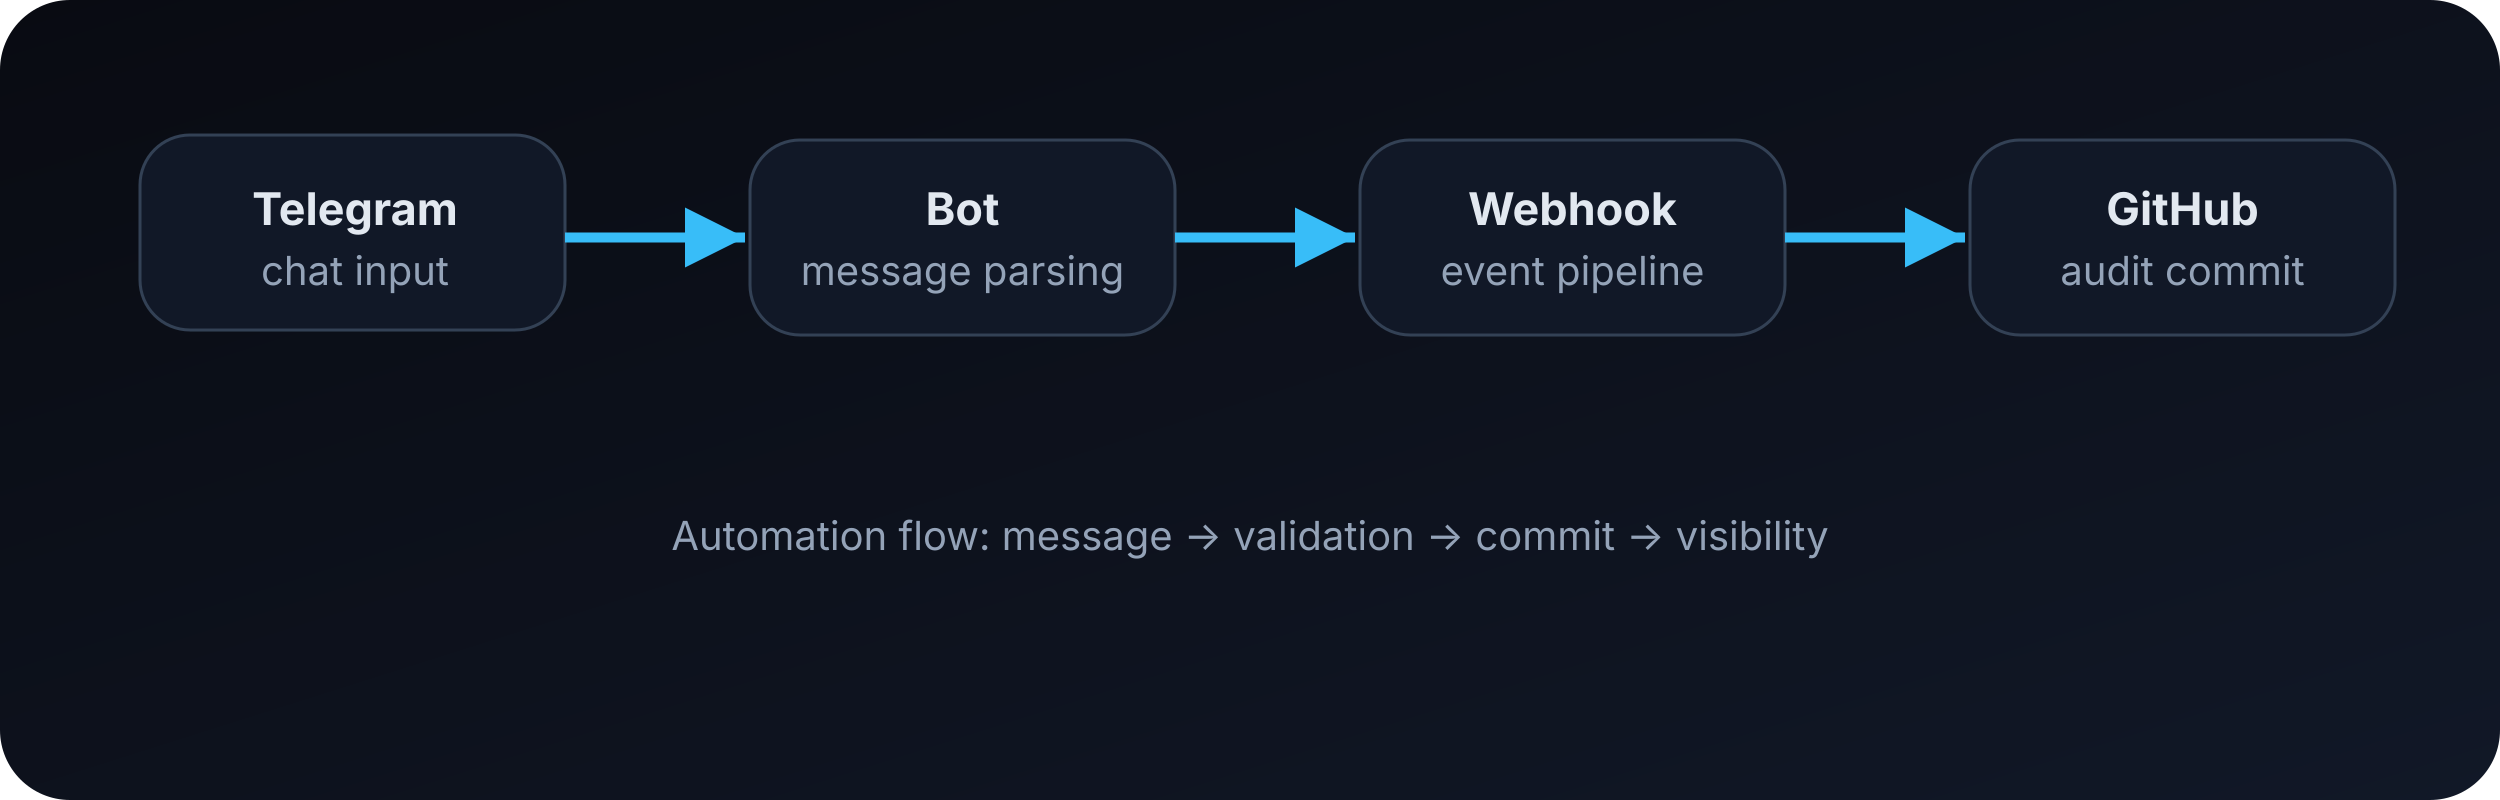
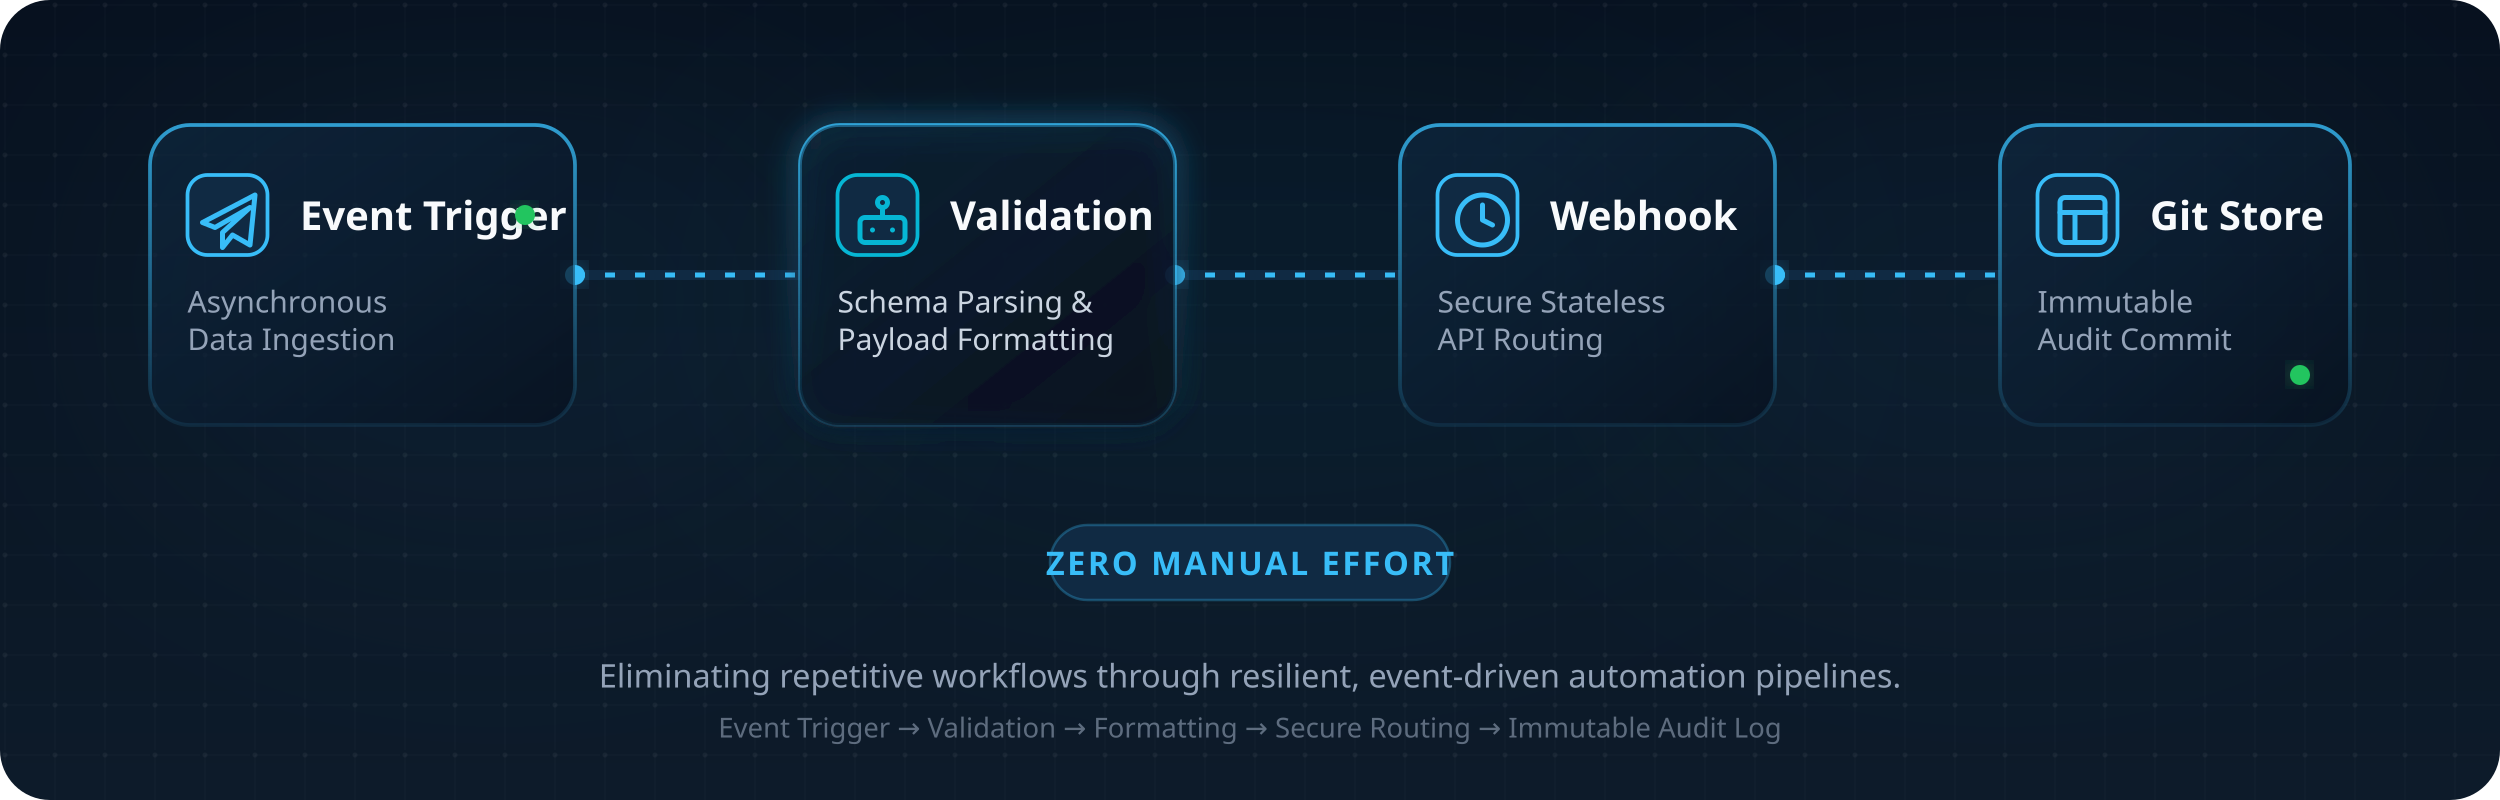
<svg xmlns="http://www.w3.org/2000/svg" viewBox="0 0 1000 320" width="1000" height="320">
  <defs>
-     <linearGradient id="bg" x1="0" y1="0" x2="1" y2="1">
-       <stop offset="0%" stop-color="#090b12" />
-       <stop offset="100%" stop-color="#111827" />
+     <linearGradient id="af-bgSpace" x1="0" y1="0" x2="0" y2="1">
+       <stop offset="0%" stop-color="#07111F" />
+       <stop offset="100%" stop-color="#0D1B2A" />
    </linearGradient>
-     <linearGradient id="accents" x1="0" y1="0" x2="1" y2="1">
-       <stop offset="0%" stop-color="#7c3aed" />
-       <stop offset="100%" stop-color="#38bdf8" />
+     <linearGradient id="af-glass" x1="0" y1="0" x2="1" y2="1">
+       <stop offset="0%" stop-color="#102A43" stop-opacity="0.6" />
+       <stop offset="100%" stop-color="#07111F" stop-opacity="0.8" />
    </linearGradient>
+     <linearGradient id="af-border-cyan" x1="0" y1="0" x2="0" y2="1">
+       <stop offset="0%" stop-color="#38BDF8" stop-opacity="0.8" />
+       <stop offset="100%" stop-color="#38BDF8" stop-opacity="0.1" />
+     </linearGradient>
+     <pattern id="af-mesh" width="20" height="20" patternUnits="userSpaceOnUse">
+       <circle cx="2" cy="2" r="1" fill="#F8FAFC" opacity="0.05" />
+       <line x1="2" y1="2" x2="20" y2="2" stroke="#F8FAFC" stroke-width="0.5" opacity="0.02" />
+       <line x1="2" y1="2" x2="2" y2="20" stroke="#F8FAFC" stroke-width="0.5" opacity="0.02" />
+     </pattern>
+     <filter id="af-glow" x="-20%" y="-20%" width="140%" height="140%">
+       <feGaussianBlur stdDeviation="6" result="blur" />
+       <feMerge>
+         <feMergeNode in="blur" />
+         <feMergeNode in="SourceGraphic" />
+       </feMerge>
+     </filter>
+     <filter id="af-aurora" x="-50%" y="-50%" width="200%" height="200%">
+       <feGaussianBlur stdDeviation="50" />
+     </filter>
  </defs>
-   <rect width="1000" height="320" rx="28" fill="url(#bg)" />
-   <g font-family="Inter, Arial, sans-serif" font-size="16" fill="#e2e8f0">
-     <rect x="56" y="54" width="170" height="78" rx="20" fill="#111827" stroke="#334155" stroke-width="1.2" />
-     <text x="142" y="90" text-anchor="middle" font-size="18" font-weight="700">Telegram</text>
-     <text x="142" y="114" text-anchor="middle" fill="#94a3b8">chat input</text>
+   <style>
+     @keyframes af-flow {
+       0% { stroke-dashoffset: 40; }
+       100% { stroke-dashoffset: 0; }
+     }
+     @keyframes af-packet {
+       0% { transform: translateX(0); opacity: 0; }
+       10% { opacity: 1; }
+       90% { opacity: 1; }
+       100% { transform: translateX(110px); opacity: 0; }
+     }
+     @keyframes af-pulse {
+       0%, 100% { opacity: 0.3; }
+       50% { opacity: 1; }
+     }
+     .flow-line {
+       stroke-dasharray: 4 8;
+       animation: af-flow 2s linear infinite;
+     }
+     .data-packet { animation: af-packet 2s cubic-bezier(0.4, 0, 0.2, 1) infinite; }
+     .pulse-dot { animation: af-pulse 1.5s ease-in-out infinite; }
+     .delay-1 { animation-delay: 0.5s; }
+     .delay-2 { animation-delay: 1.0s; }
+     .delay-3 { animation-delay: 1.5s; }
+   </style>
+   <rect width="1000" height="320" rx="20" fill="url(#af-bgSpace)" />
+   <rect width="1000" height="320" rx="20" fill="url(#af-mesh)" />
+   <ellipse cx="200" cy="120" rx="150" ry="100" fill="#38BDF8" opacity="0.05" filter="url(#af-aurora)" />
+   <ellipse cx="500" cy="120" rx="200" ry="100" fill="#06B6D4" opacity="0.05" filter="url(#af-aurora)" />
+   <ellipse cx="800" cy="120" rx="150" ry="100" fill="#38BDF8" opacity="0.05" filter="url(#af-aurora)" />
+   <path d="M 230 110 L 320 110" fill="none" stroke="#102A43" stroke-width="4" />
+   <path d="M 470 110 L 560 110" fill="none" stroke="#102A43" stroke-width="4" />
+   <path d="M 710 110 L 800 110" fill="none" stroke="#102A43" stroke-width="4" />
+   <path d="M 230 110 L 320 110" fill="none" stroke="#38BDF8" stroke-width="2" class="flow-line" />
+   <path d="M 470 110 L 560 110" fill="none" stroke="#38BDF8" stroke-width="2" class="flow-line delay-1" />
+   <path d="M 710 110 L 800 110" fill="none" stroke="#38BDF8" stroke-width="2" class="flow-line delay-2" />
+   <circle cx="230" cy="110" r="4" fill="#38BDF8" filter="url(#af-glow)" class="data-packet" />
+   <circle cx="470" cy="110" r="4" fill="#38BDF8" filter="url(#af-glow)" class="data-packet delay-1" />
+   <circle cx="710" cy="110" r="4" fill="#38BDF8" filter="url(#af-glow)" class="data-packet delay-2" />
+   <g transform="translate(60, 50)">
+     <rect width="170" height="120" rx="16" fill="url(#af-glass)" stroke="url(#af-border-cyan)" stroke-width="1.5" />
+     <rect x="15" y="20" width="32" height="32" rx="8" fill="#102A43" stroke="#38BDF8" stroke-width="1.5" />
+     <g transform="translate(21, 26)" fill="none" stroke="#38BDF8" stroke-width="2" stroke-linecap="round" stroke-linejoin="round">
+       <path d="M21 2l-2 20-7-4-4 5v-6l11-10-14 8-5-2z" />
+     </g>
+     <text x="60" y="42" font-family="system-ui, sans-serif" font-size="16" font-weight="700" fill="#F8FAFC">Event Trigger</text>
+     <text x="15" y="75" font-family="system-ui, sans-serif" font-size="12" fill="#94A3B8">Asynchronous</text>
+     <text x="15" y="90" font-family="system-ui, sans-serif" font-size="12" fill="#94A3B8">Data Ingestion</text>
+     <circle cx="150" cy="36" r="4" fill="#22C55E" class="pulse-dot" filter="url(#af-glow)" />
  </g>
-   <g font-family="Inter, Arial, sans-serif" font-size="16" fill="#e2e8f0">
-     <rect x="300" y="56" width="170" height="78" rx="20" fill="#111827" stroke="#334155" stroke-width="1.2" />
-     <text x="385" y="90" text-anchor="middle" font-size="18" font-weight="700">Bot</text>
-     <text x="385" y="114" text-anchor="middle" fill="#94a3b8">message parsing</text>
+   <g transform="translate(320, 50)">
+     <rect width="150" height="120" rx="16" fill="url(#af-glass)" stroke="url(#af-border-cyan)" stroke-width="1.5" filter="url(#af-glow)" />
+     <rect x="0" y="0" width="150" height="120" rx="16" fill="#07111F" opacity="0.4" />
+     <rect x="15" y="20" width="32" height="32" rx="8" fill="#102A43" stroke="#06B6D4" stroke-width="1.5" />
+     <g transform="translate(21, 26)" fill="none" stroke="#06B6D4" stroke-width="2" stroke-linecap="round" stroke-linejoin="round">
+       <rect x="3" y="11" width="18" height="10" rx="2" />
+       <circle cx="12" cy="5" r="2" />
+       <path d="M12 7v4" />
+       <line x1="8" y1="16" x2="8" y2="16" />
+       <line x1="16" y1="16" x2="16" y2="16" />
+     </g>
+     <text x="60" y="42" font-family="system-ui, sans-serif" font-size="16" font-weight="700" fill="#F8FAFC">Validation</text>
+     <text x="15" y="75" font-family="system-ui, sans-serif" font-size="12" fill="#CBD5E1">Schema Parsing &amp;</text>
+     <text x="15" y="90" font-family="system-ui, sans-serif" font-size="12" fill="#CBD5E1">Payload Formatting</text>
  </g>
-   <g font-family="Inter, Arial, sans-serif" font-size="16" fill="#e2e8f0">
-     <rect x="544" y="56" width="170" height="78" rx="20" fill="#111827" stroke="#334155" stroke-width="1.2" />
-     <text x="629" y="90" text-anchor="middle" font-size="18" font-weight="700">Webhook</text>
-     <text x="629" y="114" text-anchor="middle" fill="#94a3b8">event pipeline</text>
+   <g transform="translate(560, 50)">
+     <rect width="150" height="120" rx="16" fill="url(#af-glass)" stroke="url(#af-border-cyan)" stroke-width="1.5" />
+     <rect x="15" y="20" width="32" height="32" rx="8" fill="#102A43" stroke="#38BDF8" stroke-width="1.5" />
+     <g transform="translate(21, 26)" fill="none" stroke="#38BDF8" stroke-width="2" stroke-linecap="round" stroke-linejoin="round">
+       <circle cx="12" cy="12" r="10" />
+       <polyline points="12 6 12 12 16 14" />
+     </g>
+     <text x="60" y="42" font-family="system-ui, sans-serif" font-size="16" font-weight="700" fill="#F8FAFC">Webhook</text>
+     <text x="15" y="75" font-family="system-ui, sans-serif" font-size="12" fill="#94A3B8">Secure Stateless</text>
+     <text x="15" y="90" font-family="system-ui, sans-serif" font-size="12" fill="#94A3B8">API Routing</text>
  </g>
-   <g font-family="Inter, Arial, sans-serif" font-size="16" fill="#e2e8f0">
-     <rect x="788" y="56" width="170" height="78" rx="20" fill="#111827" stroke="#334155" stroke-width="1.2" />
-     <text x="873" y="90" text-anchor="middle" font-size="18" font-weight="700">GitHub</text>
-     <text x="873" y="114" text-anchor="middle" fill="#94a3b8">audit commit</text>
+   <g transform="translate(800, 50)">
+     <rect width="140" height="120" rx="16" fill="url(#af-glass)" stroke="url(#af-border-cyan)" stroke-width="1.5" />
+     <rect x="15" y="20" width="32" height="32" rx="8" fill="#102A43" stroke="#38BDF8" stroke-width="1.5" />
+     <g transform="translate(21, 26)" fill="none" stroke="#38BDF8" stroke-width="2" stroke-linecap="round" stroke-linejoin="round">
+       <rect x="3" y="3" width="18" height="18" rx="2" />
+       <line x1="3" y1="9" x2="21" y2="9" />
+       <line x1="9" y1="21" x2="9" y2="9" />
+     </g>
+     <text x="60" y="42" font-family="system-ui, sans-serif" font-size="16" font-weight="700" fill="#F8FAFC">Git Store</text>
+     <text x="15" y="75" font-family="system-ui, sans-serif" font-size="12" fill="#94A3B8">Immutable</text>
+     <text x="15" y="90" font-family="system-ui, sans-serif" font-size="12" fill="#94A3B8">Audit Commit</text>
+     <circle cx="120" cy="100" r="4" fill="#22C55E" class="pulse-dot delay-3" filter="url(#af-glow)" />
  </g>
-   <path d="M226 95 L298 95" stroke="#38bdf8" stroke-width="4" marker-end="url(#arrow)" />
-   <path d="M470 95 L542 95" stroke="#38bdf8" stroke-width="4" marker-end="url(#arrow)" />
-   <path d="M714 95 L786 95" stroke="#38bdf8" stroke-width="4" marker-end="url(#arrow)" />
-   <defs>
-     <marker id="arrow" viewBox="0 0 10 10" refX="10" refY="5" markerWidth="6" markerHeight="6" orient="auto-start-reverse">
-       <path d="M 0 0 L 10 5 L 0 10 z" fill="#38bdf8" />
-     </marker>
-   </defs>
-   <text x="500" y="220" font-family="Inter, Arial, sans-serif" fill="#94a3b8" font-size="16" text-anchor="middle">Automation flow: message → validation → commit → visibility</text>
+   <g font-family="system-ui, sans-serif" font-size="13" font-weight="500" fill="#94A3B8">
+     <rect x="420" y="210" width="160" height="30" rx="15" fill="#102A43" stroke="#38BDF8" stroke-opacity="0.3" />
+     <text x="500" y="230" fill="#38BDF8" text-anchor="middle" font-weight="700" letter-spacing="1">ZERO MANUAL EFFORT</text>
+     <text x="500" y="275" text-anchor="middle">Eliminating repetitive workflows through resilient, event-driven automation pipelines.</text>
+     <text x="500" y="295" text-anchor="middle" font-size="11" opacity="0.6">Event Trigger → Validation → Formatting → Secure Routing → Immutable Audit Log</text>
+   </g>
</svg>
